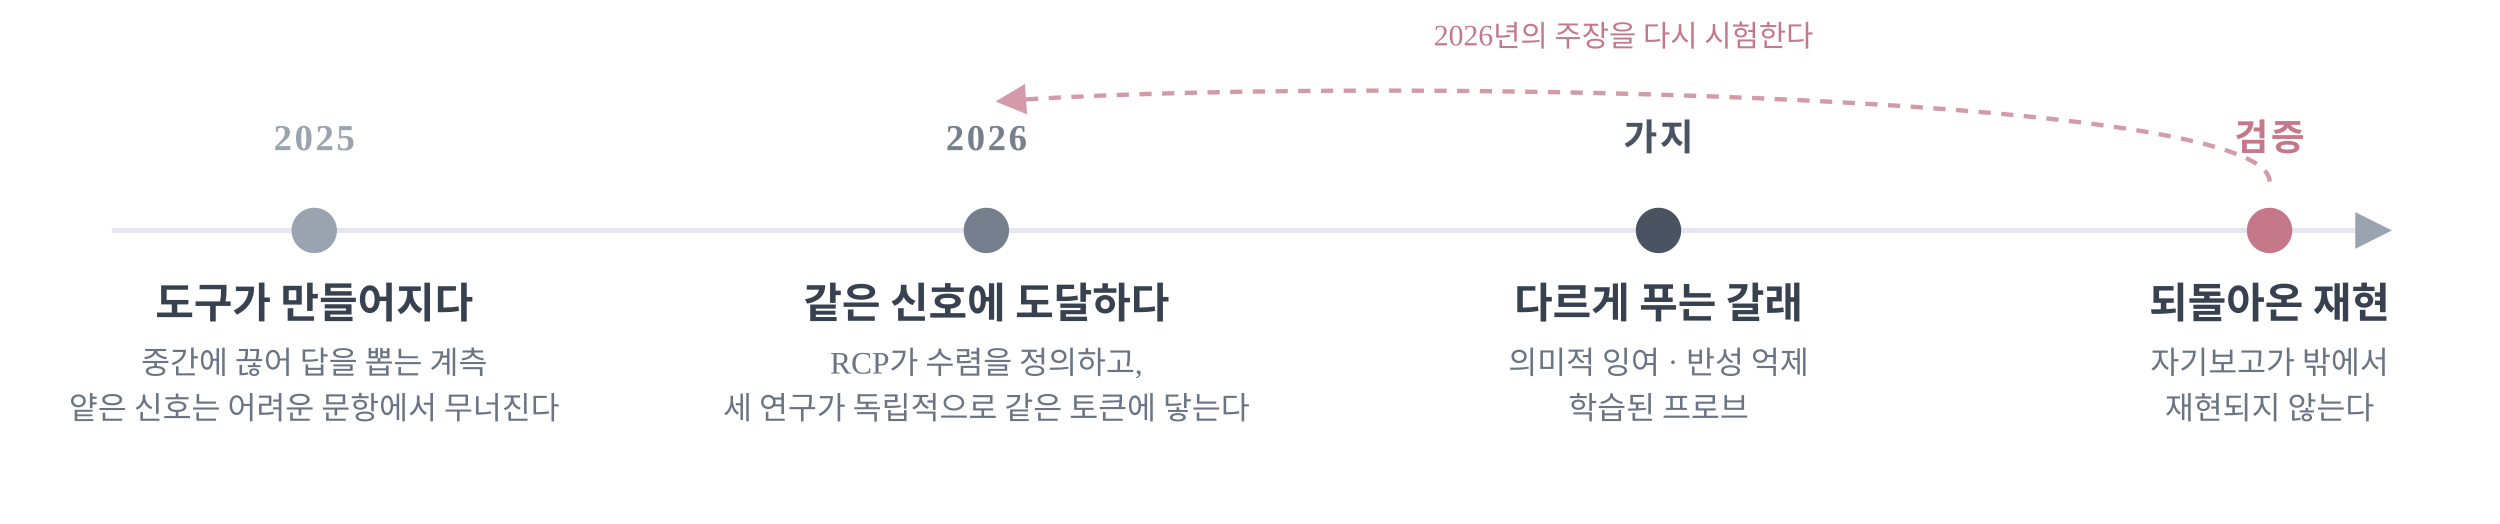
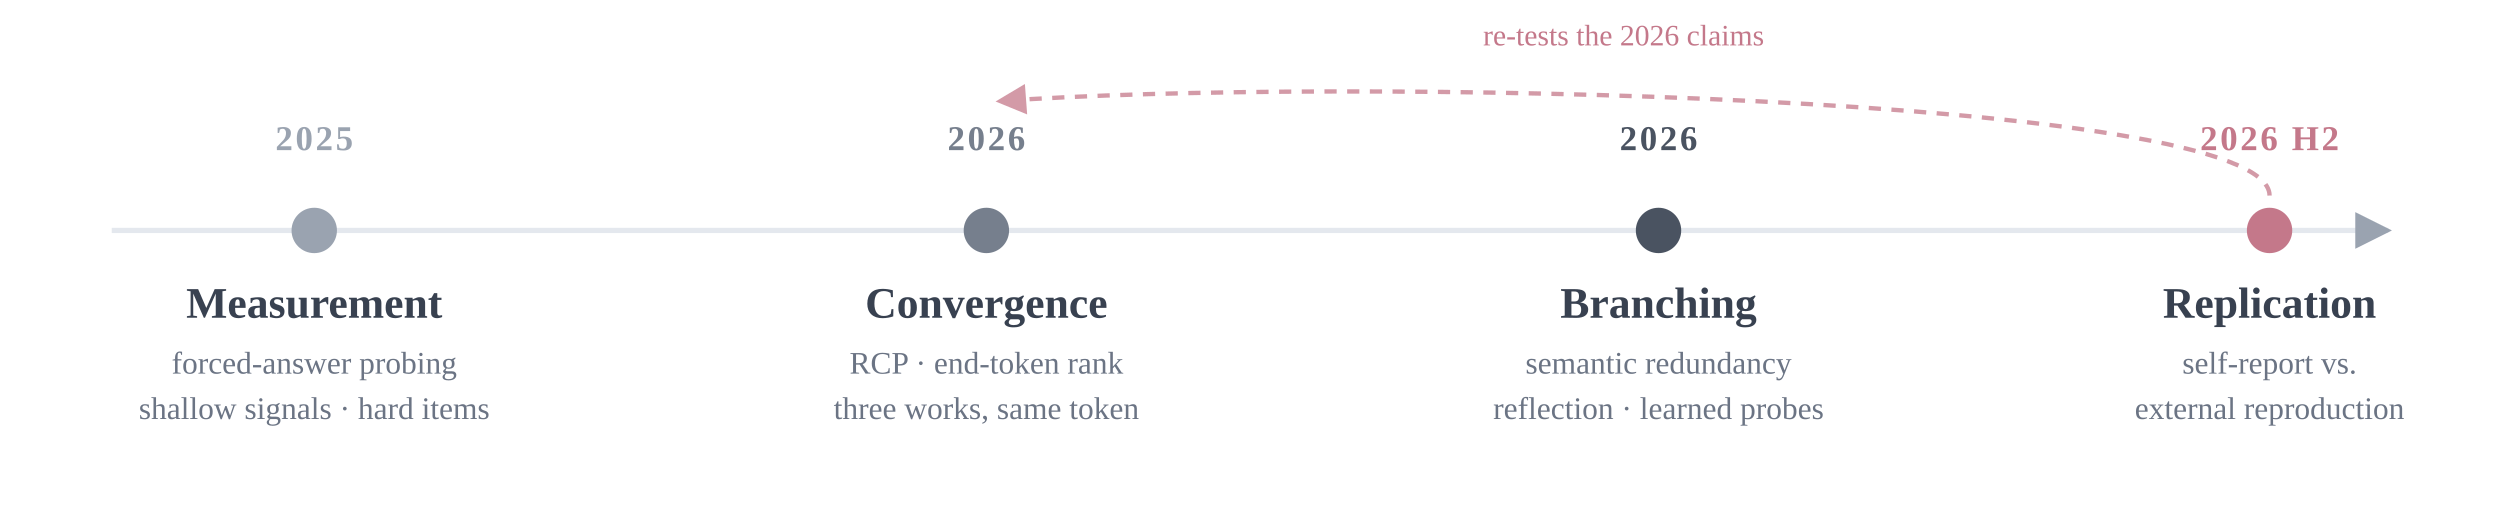
- <svg xmlns="http://www.w3.org/2000/svg" viewBox="0 0 1432 300" role="img" aria-label="2025년 도구 확정에서 2026년 신호 수렴, 가지 분화, 외부 재현으로 이어지는 흐름">
+ <svg xmlns="http://www.w3.org/2000/svg" viewBox="0 0 1432 300" role="img" aria-label="Measurement 2025, Convergence 2026, Branching 2026, Replication 2026 H2로 이어지는 타임라인">
  <defs>
    <marker id="arw" viewBox="0 0 10 10" refX="9" refY="5" markerWidth="7" markerHeight="7" orient="auto">
      <path d="M0 0 L10 5 L0 10 z" fill="#9AA3B0" />
    </marker>
    <marker id="arw-rose" viewBox="0 0 10 10" refX="9" refY="5" markerWidth="7" markerHeight="7" orient="auto">
      <path d="M0 0 L10 5 L0 10 z" fill="#C4788A" />
    </marker>
  </defs>
  <line x1="64" y1="132" x2="1368" y2="132" stroke="#E4E8EE" stroke-width="3" marker-end="url(#arw)" />
  <circle cx="180" cy="132" r="13" fill="#9AA3B0" />
-   <text x="180" y="86" text-anchor="middle" font-size="21" font-weight="800" fill="#9AA3B0" letter-spacing="1.5">2025</text>
-   <text x="180" y="182" text-anchor="middle" font-size="24" font-weight="800" fill="#384150">도구가 만들어지다</text>
-   <text x="180" y="214" text-anchor="middle" font-size="18" fill="#6B7484">중간에 끊어 답을 뽑는 계측</text>
-   <text x="180" y="240" text-anchor="middle" font-size="18" fill="#6B7484">얕은 신호는 어려운 문항에서 무너진다</text>
+   <text x="180" y="86" text-anchor="middle" font-size="20" font-weight="700" fill="#9AA3B0" letter-spacing="1.5">2025</text>
+   <text x="180" y="182" text-anchor="middle" font-size="25" font-weight="800" fill="#384150">Measurement</text>
+   <text x="180" y="214" text-anchor="middle" font-size="18" fill="#6B7484">forced-answer probing</text>
+   <text x="180" y="240" text-anchor="middle" font-size="18" fill="#6B7484">shallow signals · hard items</text>
  <circle cx="565" cy="132" r="13" fill="#767F8D" />
-   <text x="565" y="86" text-anchor="middle" font-size="21" font-weight="800" fill="#767F8D" letter-spacing="1.5">2026</text>
-   <text x="565" y="182" text-anchor="middle" font-size="24" font-weight="800" fill="#384150">같은 신호에 도달하다</text>
-   <text x="565" y="214" text-anchor="middle" font-size="18" fill="#6B7484">RCP가 수렴을 정의하고,</text>
-   <text x="565" y="240" text-anchor="middle" font-size="18" fill="#6B7484">세 연구가 독립적으로 같은 토큰에 닿는다</text>
+   <text x="565" y="86" text-anchor="middle" font-size="20" font-weight="700" fill="#767F8D" letter-spacing="1.5">2026</text>
+   <text x="565" y="182" text-anchor="middle" font-size="25" font-weight="800" fill="#384150">Convergence</text>
+   <text x="565" y="214" text-anchor="middle" font-size="18" fill="#6B7484">RCP · end-token rank</text>
+   <text x="565" y="240" text-anchor="middle" font-size="18" fill="#6B7484">three works, same token</text>
  <circle cx="950" cy="132" r="13" fill="#4A5361" />
-   <text x="950" y="86" text-anchor="middle" font-size="21" font-weight="800" fill="#4A5361" letter-spacing="1.5">가지</text>
-   <text x="950" y="182" text-anchor="middle" font-size="24" font-weight="800" fill="#384150">다르게 푸는 갈래</text>
-   <text x="950" y="214" text-anchor="middle" font-size="18" fill="#6B7484">의미적 잉여 · 반성 억제</text>
-   <text x="950" y="240" text-anchor="middle" font-size="18" fill="#6B7484">학습된 프로브</text>
+   <text x="950" y="86" text-anchor="middle" font-size="20" font-weight="700" fill="#4A5361" letter-spacing="1.5">2026</text>
+   <text x="950" y="182" text-anchor="middle" font-size="25" font-weight="800" fill="#384150">Branching</text>
+   <text x="950" y="214" text-anchor="middle" font-size="18" fill="#6B7484">semantic redundancy</text>
+   <text x="950" y="240" text-anchor="middle" font-size="18" fill="#6B7484">reflection · learned probes</text>
  <circle cx="1300" cy="132" r="13" fill="#C4788A" />
-   <text x="1300" y="86" text-anchor="middle" font-size="21" font-weight="800" fill="#C4788A" letter-spacing="1.5">검증</text>
-   <text x="1300" y="182" text-anchor="middle" font-size="24" font-weight="800" fill="#384150">되돌아온 재현</text>
-   <text x="1300" y="214" text-anchor="middle" font-size="18" fill="#6B7484">자기보고가 밖에서</text>
-   <text x="1300" y="240" text-anchor="middle" font-size="18" fill="#6B7484">재현되지 않는다</text>
-   <path d="M1300 104 C 1300 52, 760 44, 572 58" fill="none" stroke="#C4788A" stroke-width="2.5" stroke-dasharray="7 6" marker-end="url(#arw-rose)" opacity="0.75" />
-   <text x="930" y="26" text-anchor="middle" font-size="17" fill="#C4788A">2026년의 주장을 다시 시험한다</text>
+   <text x="1300" y="86" text-anchor="middle" font-size="20" font-weight="700" fill="#C4788A" letter-spacing="1.5">2026 H2</text>
+   <text x="1300" y="182" text-anchor="middle" font-size="25" font-weight="800" fill="#384150">Replication</text>
+   <text x="1300" y="214" text-anchor="middle" font-size="18" fill="#6B7484">self-report vs.</text>
+   <text x="1300" y="240" text-anchor="middle" font-size="18" fill="#6B7484">external reproduction</text>
+   <path d="M1300 112 C 1300 54, 760 44, 572 58" fill="none" stroke="#C4788A" stroke-width="2.5" stroke-dasharray="7 6" marker-end="url(#arw-rose)" opacity="0.75" />
+   <text x="930" y="26" text-anchor="middle" font-size="17" fill="#C4788A">re-tests the 2026 claims</text>
</svg>
